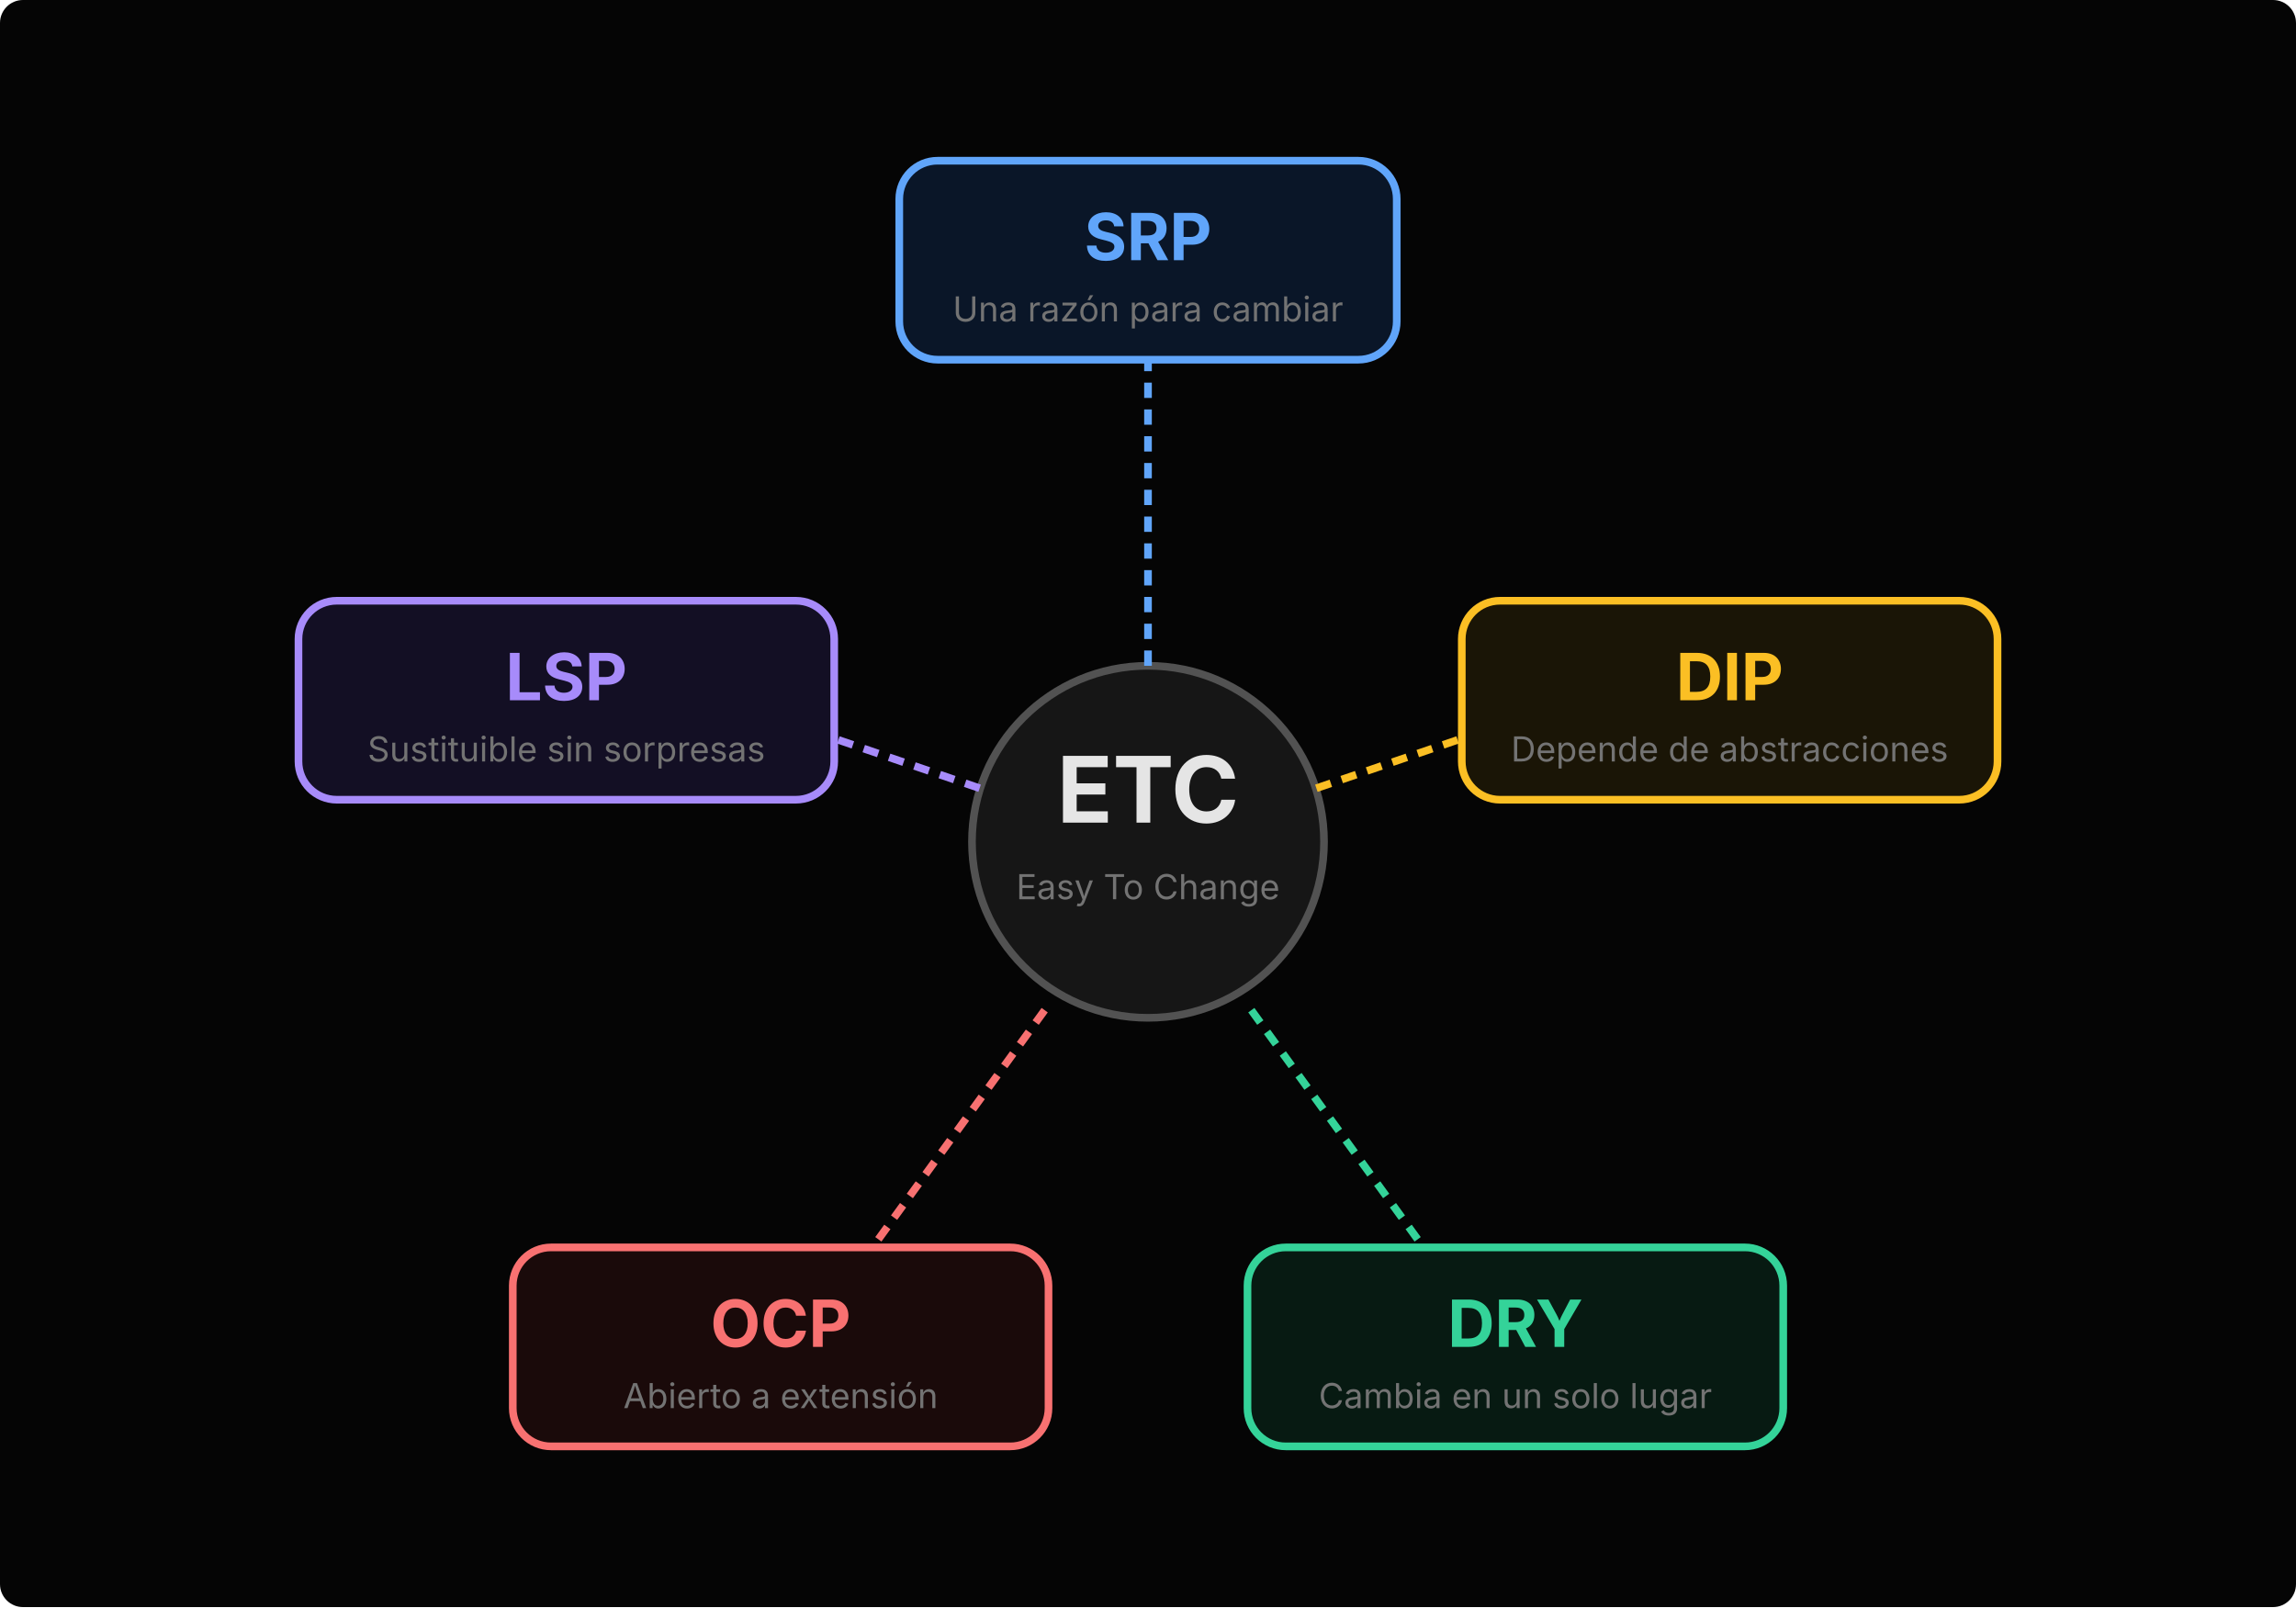
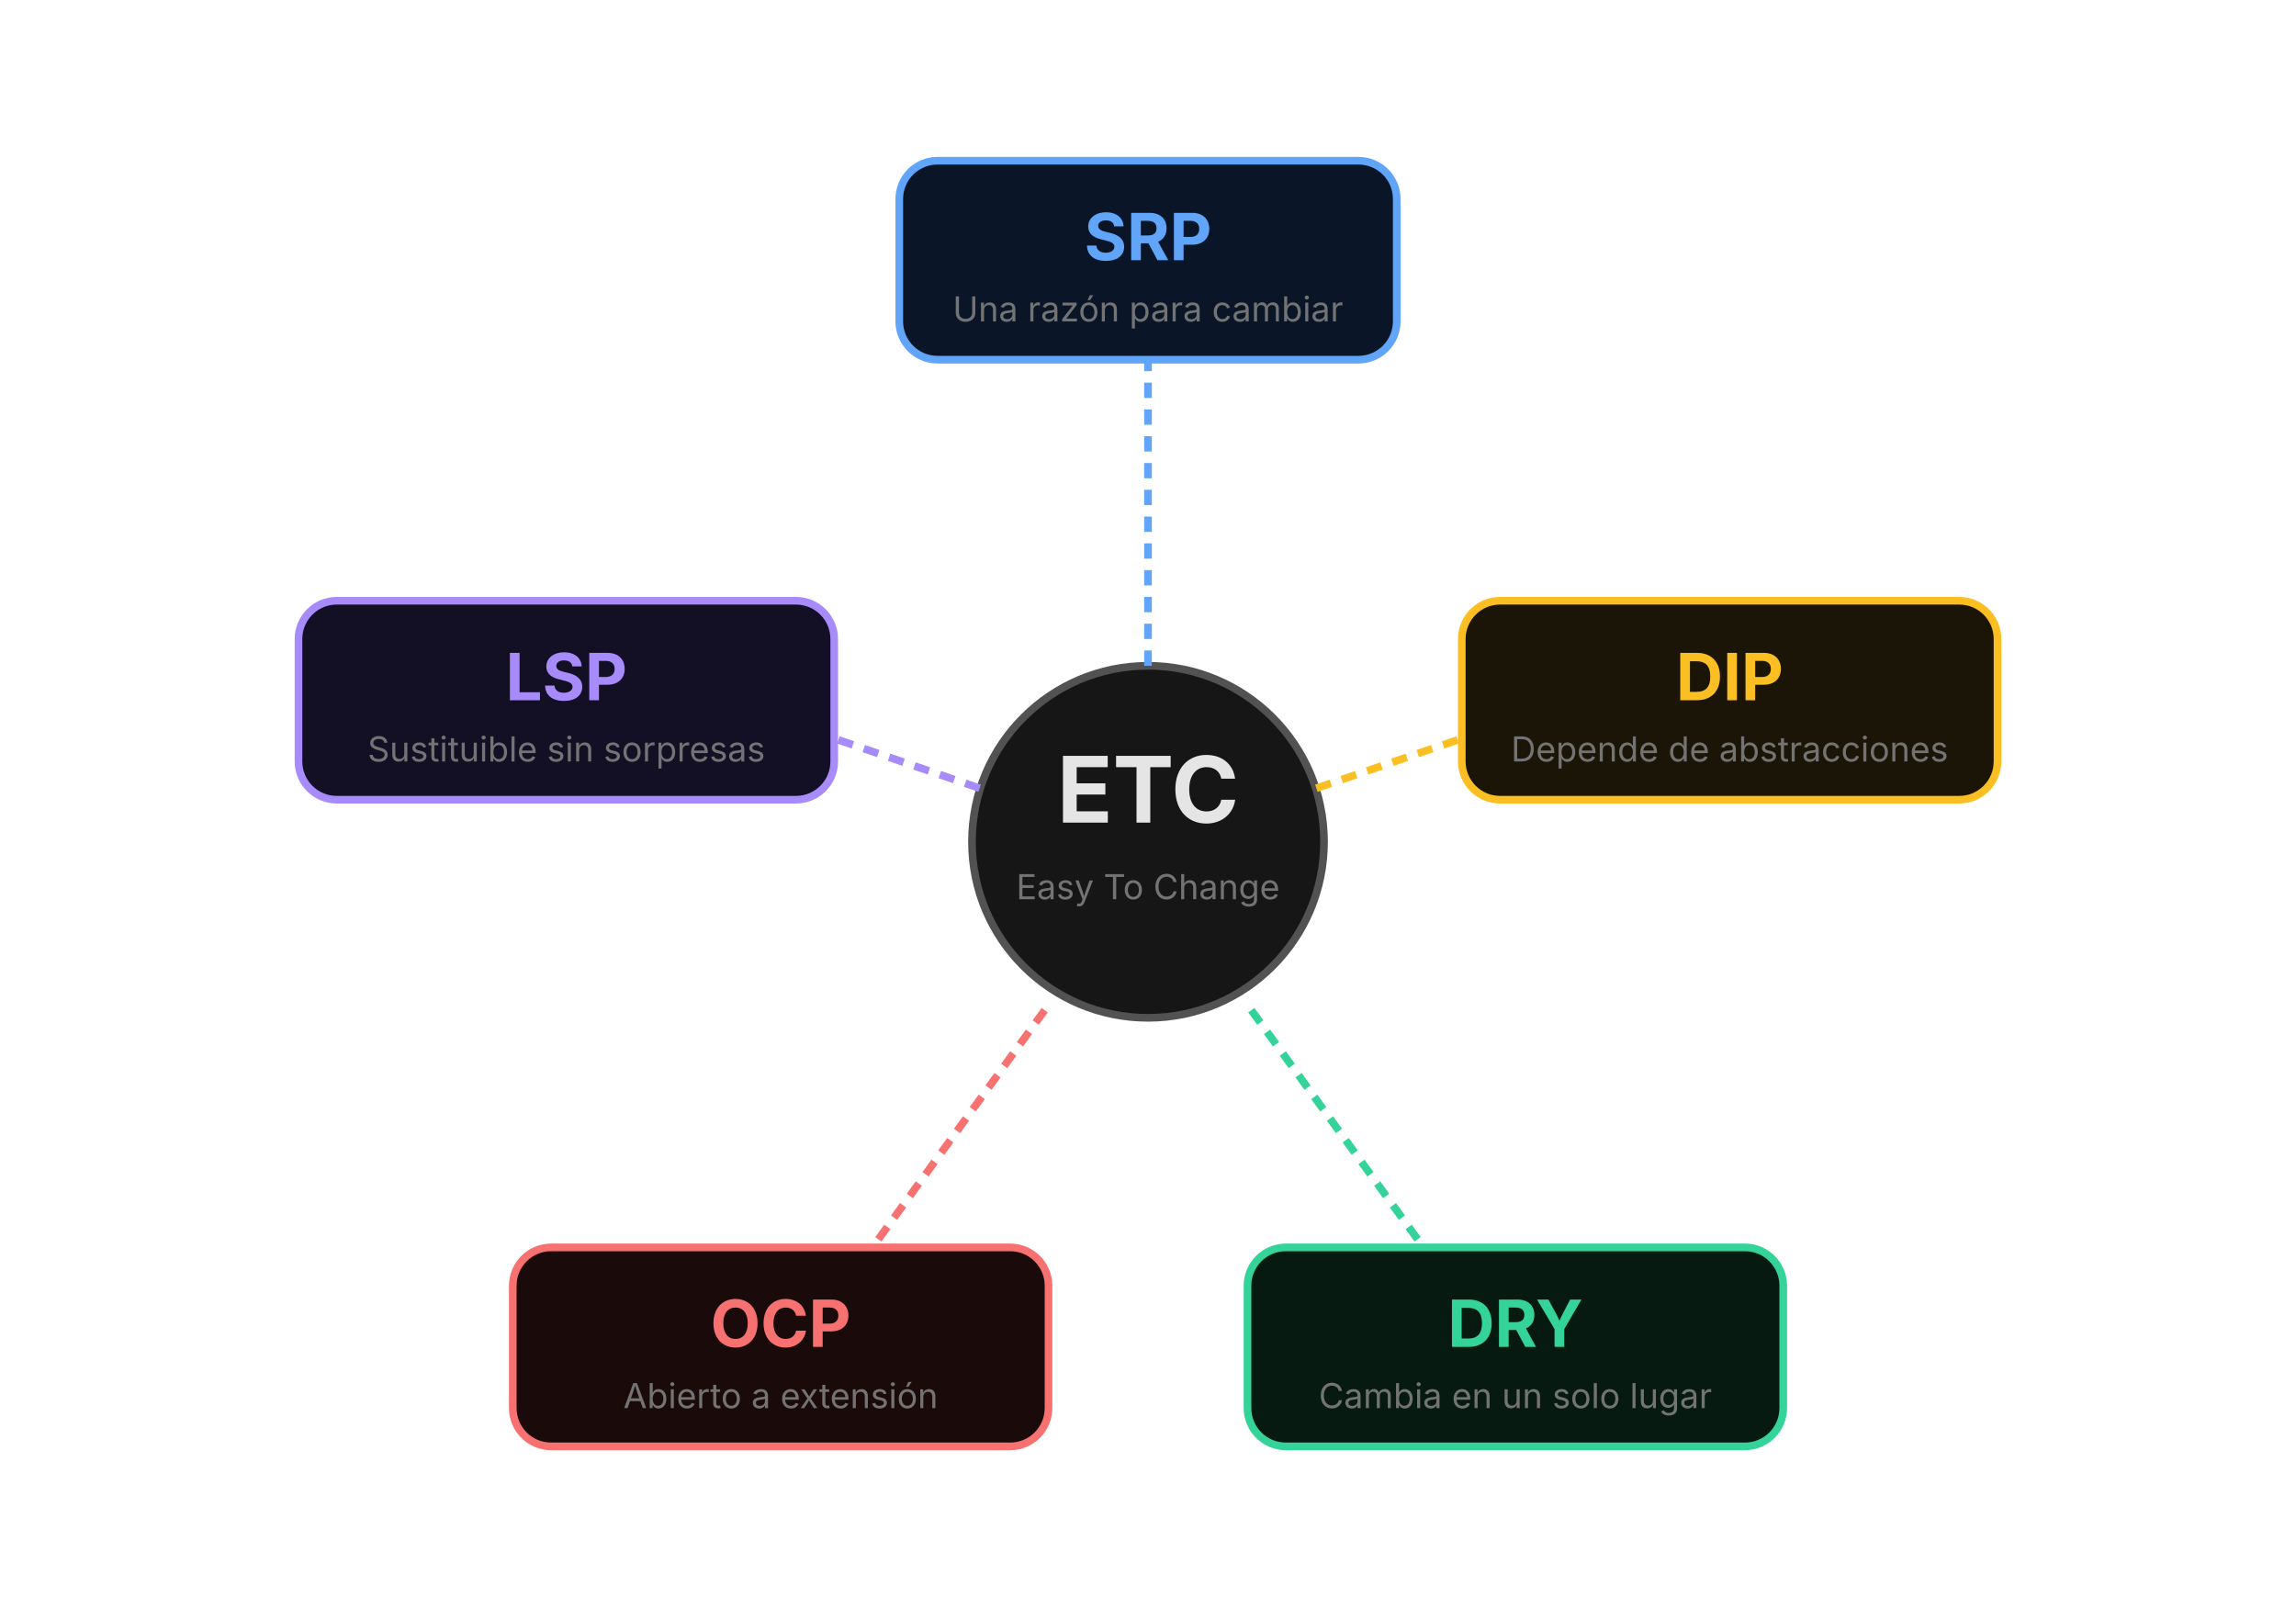
<svg xmlns="http://www.w3.org/2000/svg" width="600" height="420" viewBox="0 0 600 420">
-   <rect width="600" height="420" fill="#050505" rx="6" />
  <circle cx="300" cy="220" r="46" fill="#161616" stroke="#525252" stroke-width="2" />
  <text x="300" y="215" text-anchor="middle" font-family="-apple-system,BlinkMacSystemFont,'Segoe UI',sans-serif" font-size="24" font-weight="bold" fill="#e5e5e5">ETC</text>
  <text x="300" y="235" text-anchor="middle" font-family="-apple-system,BlinkMacSystemFont,'Segoe UI',sans-serif" font-size="9" fill="#737373">Easy To Change</text>
  <line x1="300" y1="174" x2="300" y2="94" stroke="#60a5fa" stroke-width="2" stroke-dasharray="4 3" />
  <line x1="344" y1="206" x2="382" y2="193" stroke="#fbbf24" stroke-width="2" stroke-dasharray="4 3" />
  <line x1="327" y1="264" x2="372" y2="326" stroke="#34d399" stroke-width="2" stroke-dasharray="4 3" />
  <line x1="273" y1="264" x2="228" y2="326" stroke="#f87171" stroke-width="2" stroke-dasharray="4 3" />
  <line x1="256" y1="206" x2="218" y2="193" stroke="#a78bfa" stroke-width="2" stroke-dasharray="4 3" />
  <rect x="235" y="42" width="130" height="52" rx="10" fill="#0a1628" stroke="#60a5fa" stroke-width="2" />
  <text x="300" y="68" text-anchor="middle" font-family="-apple-system,BlinkMacSystemFont,'Segoe UI',sans-serif" font-size="17" font-weight="bold" fill="#60a5fa">SRP</text>
  <text x="300" y="84" text-anchor="middle" font-family="-apple-system,BlinkMacSystemFont,'Segoe UI',sans-serif" font-size="9" fill="#737373">Una razón para cambiar</text>
  <rect x="382" y="157" width="140" height="52" rx="10" fill="#1a1506" stroke="#fbbf24" stroke-width="2" />
  <text x="452" y="183" text-anchor="middle" font-family="-apple-system,BlinkMacSystemFont,'Segoe UI',sans-serif" font-size="17" font-weight="bold" fill="#fbbf24">DIP</text>
  <text x="452" y="199" text-anchor="middle" font-family="-apple-system,BlinkMacSystemFont,'Segoe UI',sans-serif" font-size="9" fill="#737373">Depende de abstracciones</text>
  <rect x="326" y="326" width="140" height="52" rx="10" fill="#071a12" stroke="#34d399" stroke-width="2" />
  <text x="396" y="352" text-anchor="middle" font-family="-apple-system,BlinkMacSystemFont,'Segoe UI',sans-serif" font-size="17" font-weight="bold" fill="#34d399">DRY</text>
  <text x="396" y="368" text-anchor="middle" font-family="-apple-system,BlinkMacSystemFont,'Segoe UI',sans-serif" font-size="9" fill="#737373">Cambia en un solo lugar</text>
  <rect x="134" y="326" width="140" height="52" rx="10" fill="#1a0a0a" stroke="#f87171" stroke-width="2" />
  <text x="204" y="352" text-anchor="middle" font-family="-apple-system,BlinkMacSystemFont,'Segoe UI',sans-serif" font-size="17" font-weight="bold" fill="#f87171">OCP</text>
  <text x="204" y="368" text-anchor="middle" font-family="-apple-system,BlinkMacSystemFont,'Segoe UI',sans-serif" font-size="9" fill="#737373">Abierto a extensión</text>
  <rect x="78" y="157" width="140" height="52" rx="10" fill="#130f24" stroke="#a78bfa" stroke-width="2" />
  <text x="148" y="183" text-anchor="middle" font-family="-apple-system,BlinkMacSystemFont,'Segoe UI',sans-serif" font-size="17" font-weight="bold" fill="#a78bfa">LSP</text>
  <text x="148" y="199" text-anchor="middle" font-family="-apple-system,BlinkMacSystemFont,'Segoe UI',sans-serif" font-size="9" fill="#737373">Sustituible sin sorpresas</text>
</svg>
